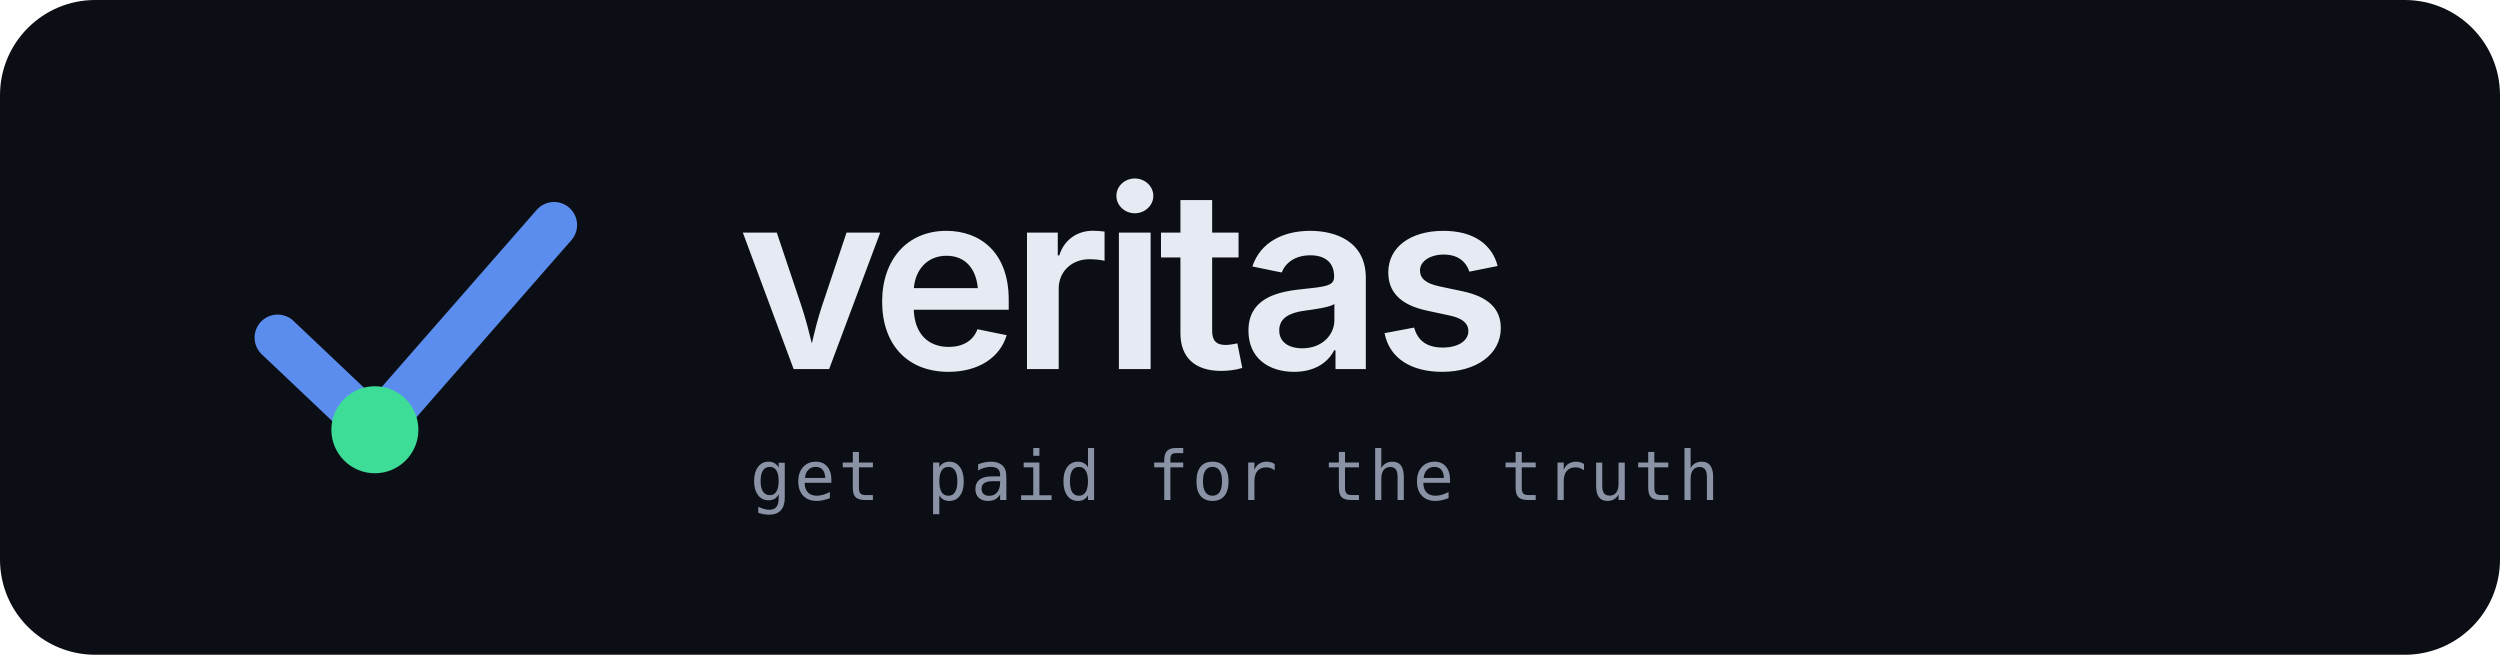
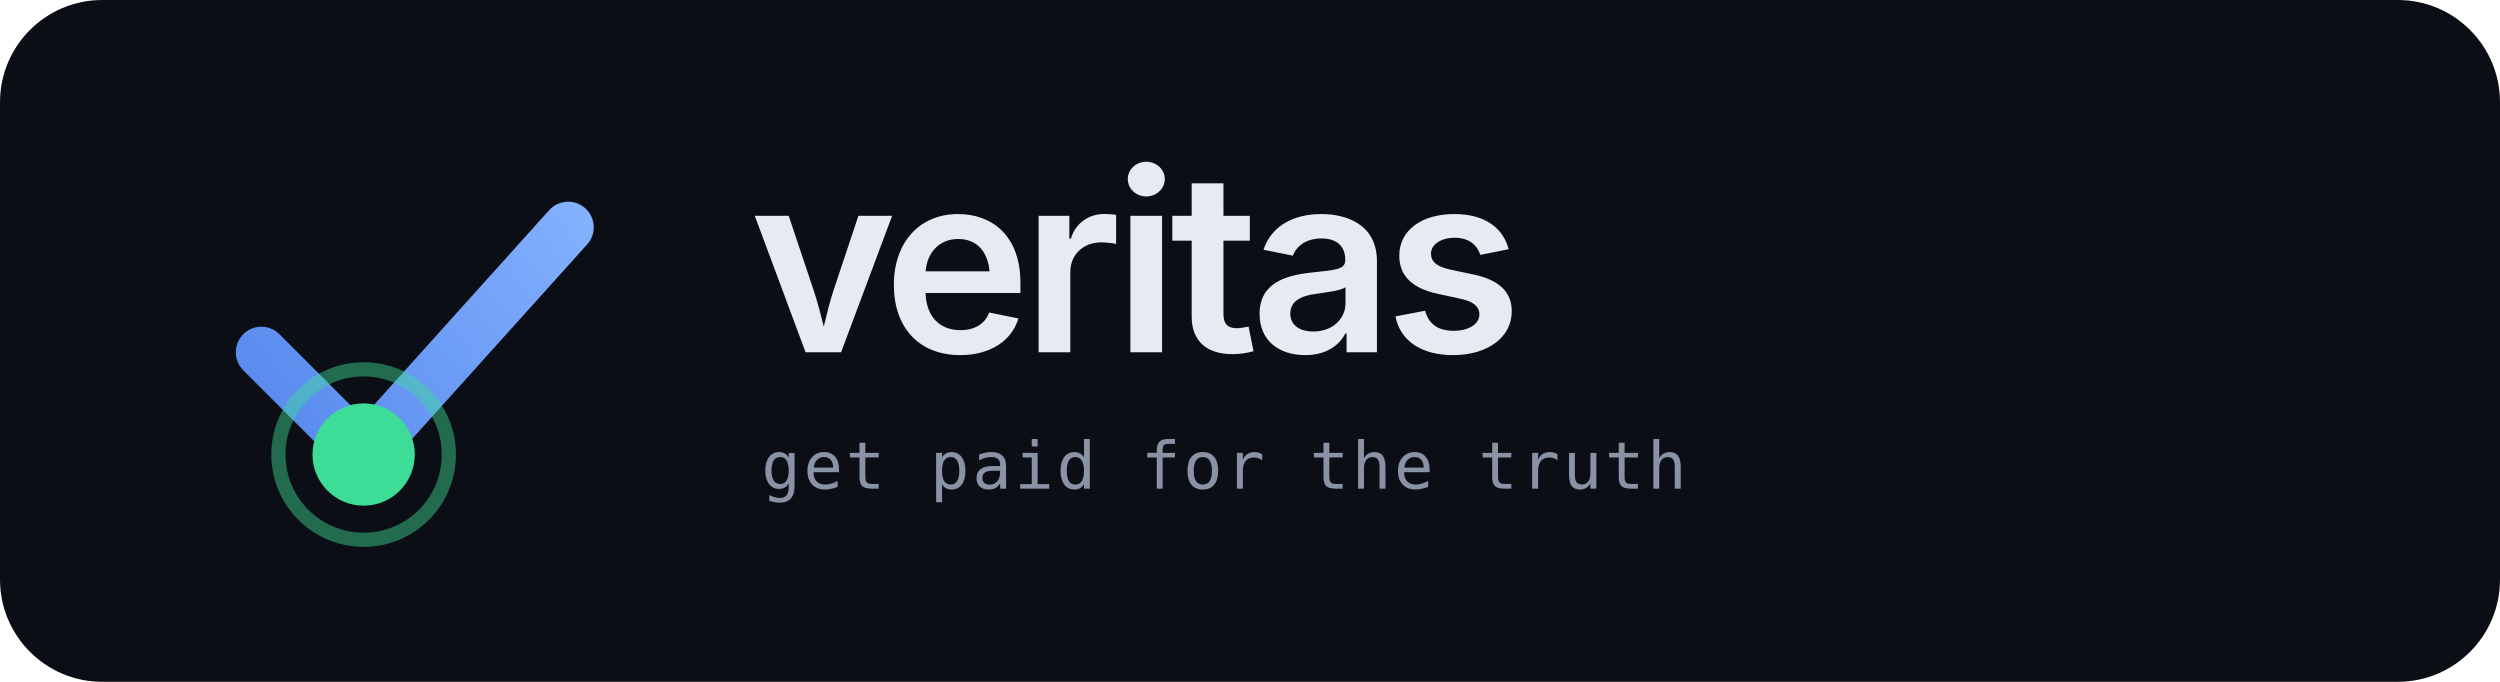
- <svg xmlns="http://www.w3.org/2000/svg" width="420" height="110" viewBox="0 0 420 110" fill="none">
-   <rect width="420" height="110" rx="16" fill="#0B0E14" />
-   <g transform="translate(26 12) scale(0.86)">
-     <path d="M24 52 L43 70 L78 30" stroke="#5B8DEF" stroke-width="9" stroke-linecap="round" stroke-linejoin="round" />
-     <circle cx="43" cy="70" r="8.5" fill="#3DDC97" />
+ <svg xmlns="http://www.w3.org/2000/svg" width="440" height="120" viewBox="0 0 440 120" fill="none">
+   <rect width="440" height="120" rx="18" fill="#0B0E14" />
+   <defs>
+     <linearGradient id="vg" x1="46" y1="80" x2="100" y2="40" gradientUnits="userSpaceOnUse">
+       <stop stop-color="#5B8DEF" />
+       <stop offset="1" stop-color="#86B4FF" />
+     </linearGradient>
+   </defs>
+   <g transform="translate(20 12)">
+     <path d="M26 50 L44 68 L80 28" stroke="url(#vg)" stroke-width="9" stroke-linecap="round" stroke-linejoin="round" />
+     <circle cx="44" cy="68" r="15" fill="none" stroke="#3DDC97" stroke-width="2.5" opacity="0.45" />
+     <circle cx="44" cy="68" r="9" fill="#3DDC97" />
  </g>
-   <text x="124" y="62" font-family="Inter, system-ui, sans-serif" font-size="42" font-weight="600" letter-spacing="-1.5" fill="#E6EAF2">veritas</text>
-   <text x="126" y="84" font-family="JetBrains Mono, monospace" font-size="11.5" letter-spacing="0.5" fill="#8A93A6">get paid for the truth</text>
+   <text x="132" y="62" font-family="Inter, system-ui, sans-serif" font-size="44" font-weight="600" letter-spacing="-1.6" fill="#E6EAF2">veritas</text>
+   <text x="134" y="86" font-family="JetBrains Mono, monospace" font-size="11.5" letter-spacing="0.5" fill="#8A93A6">get paid for the truth</text>
</svg>
